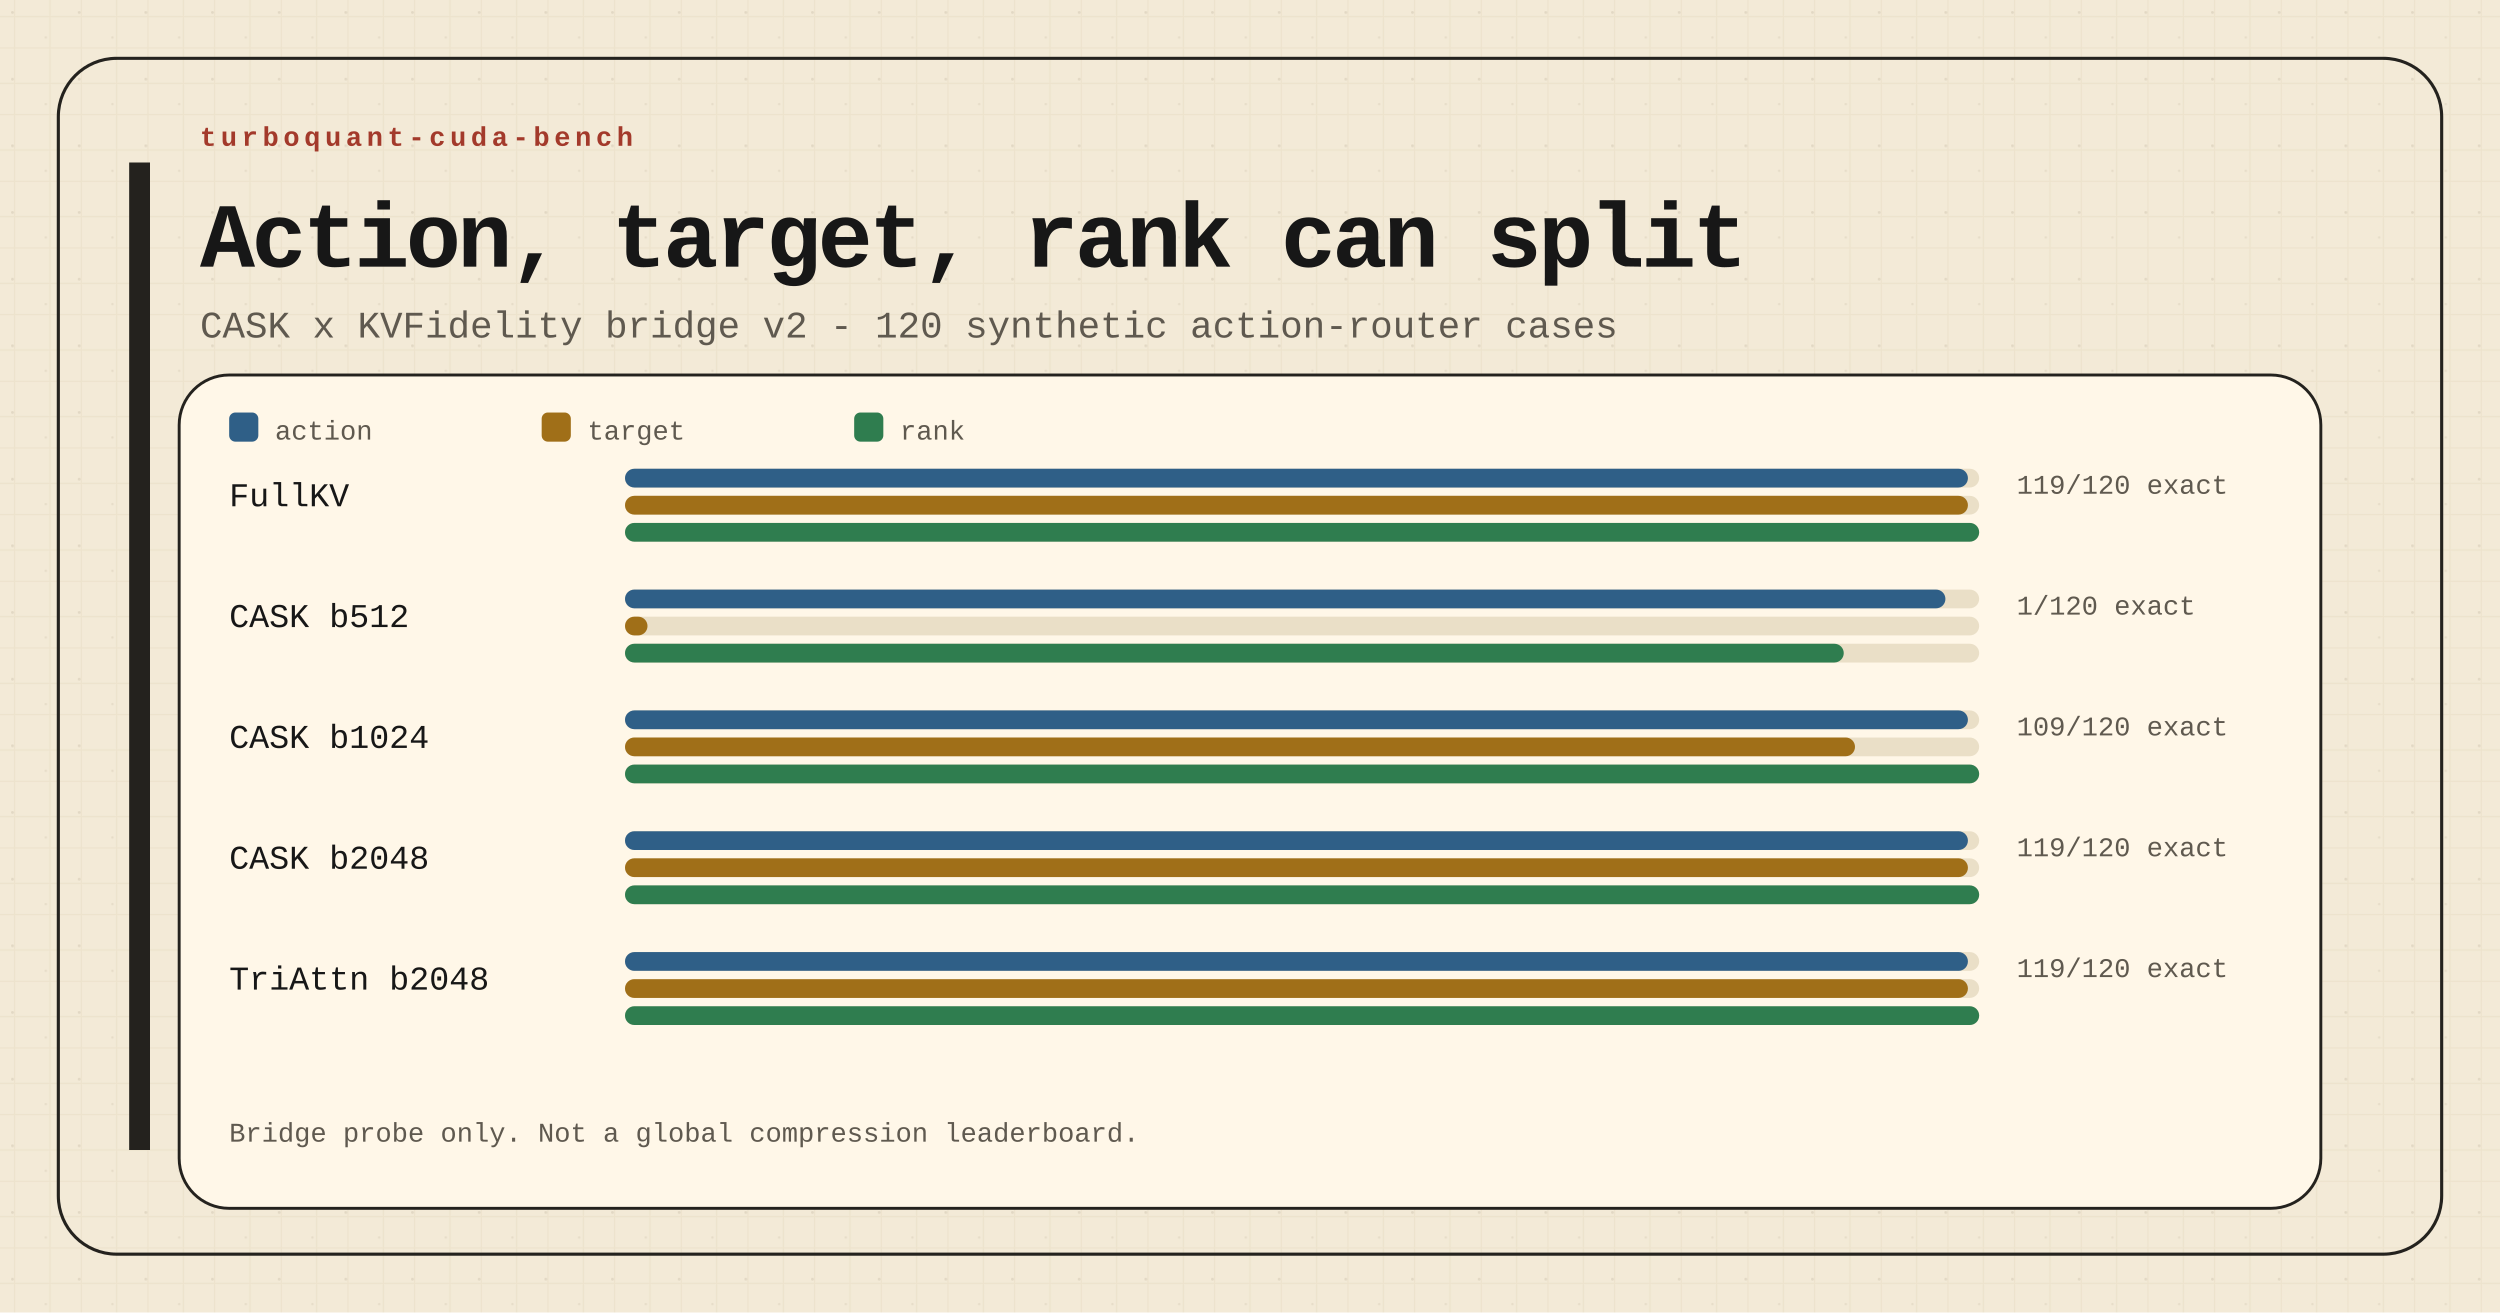
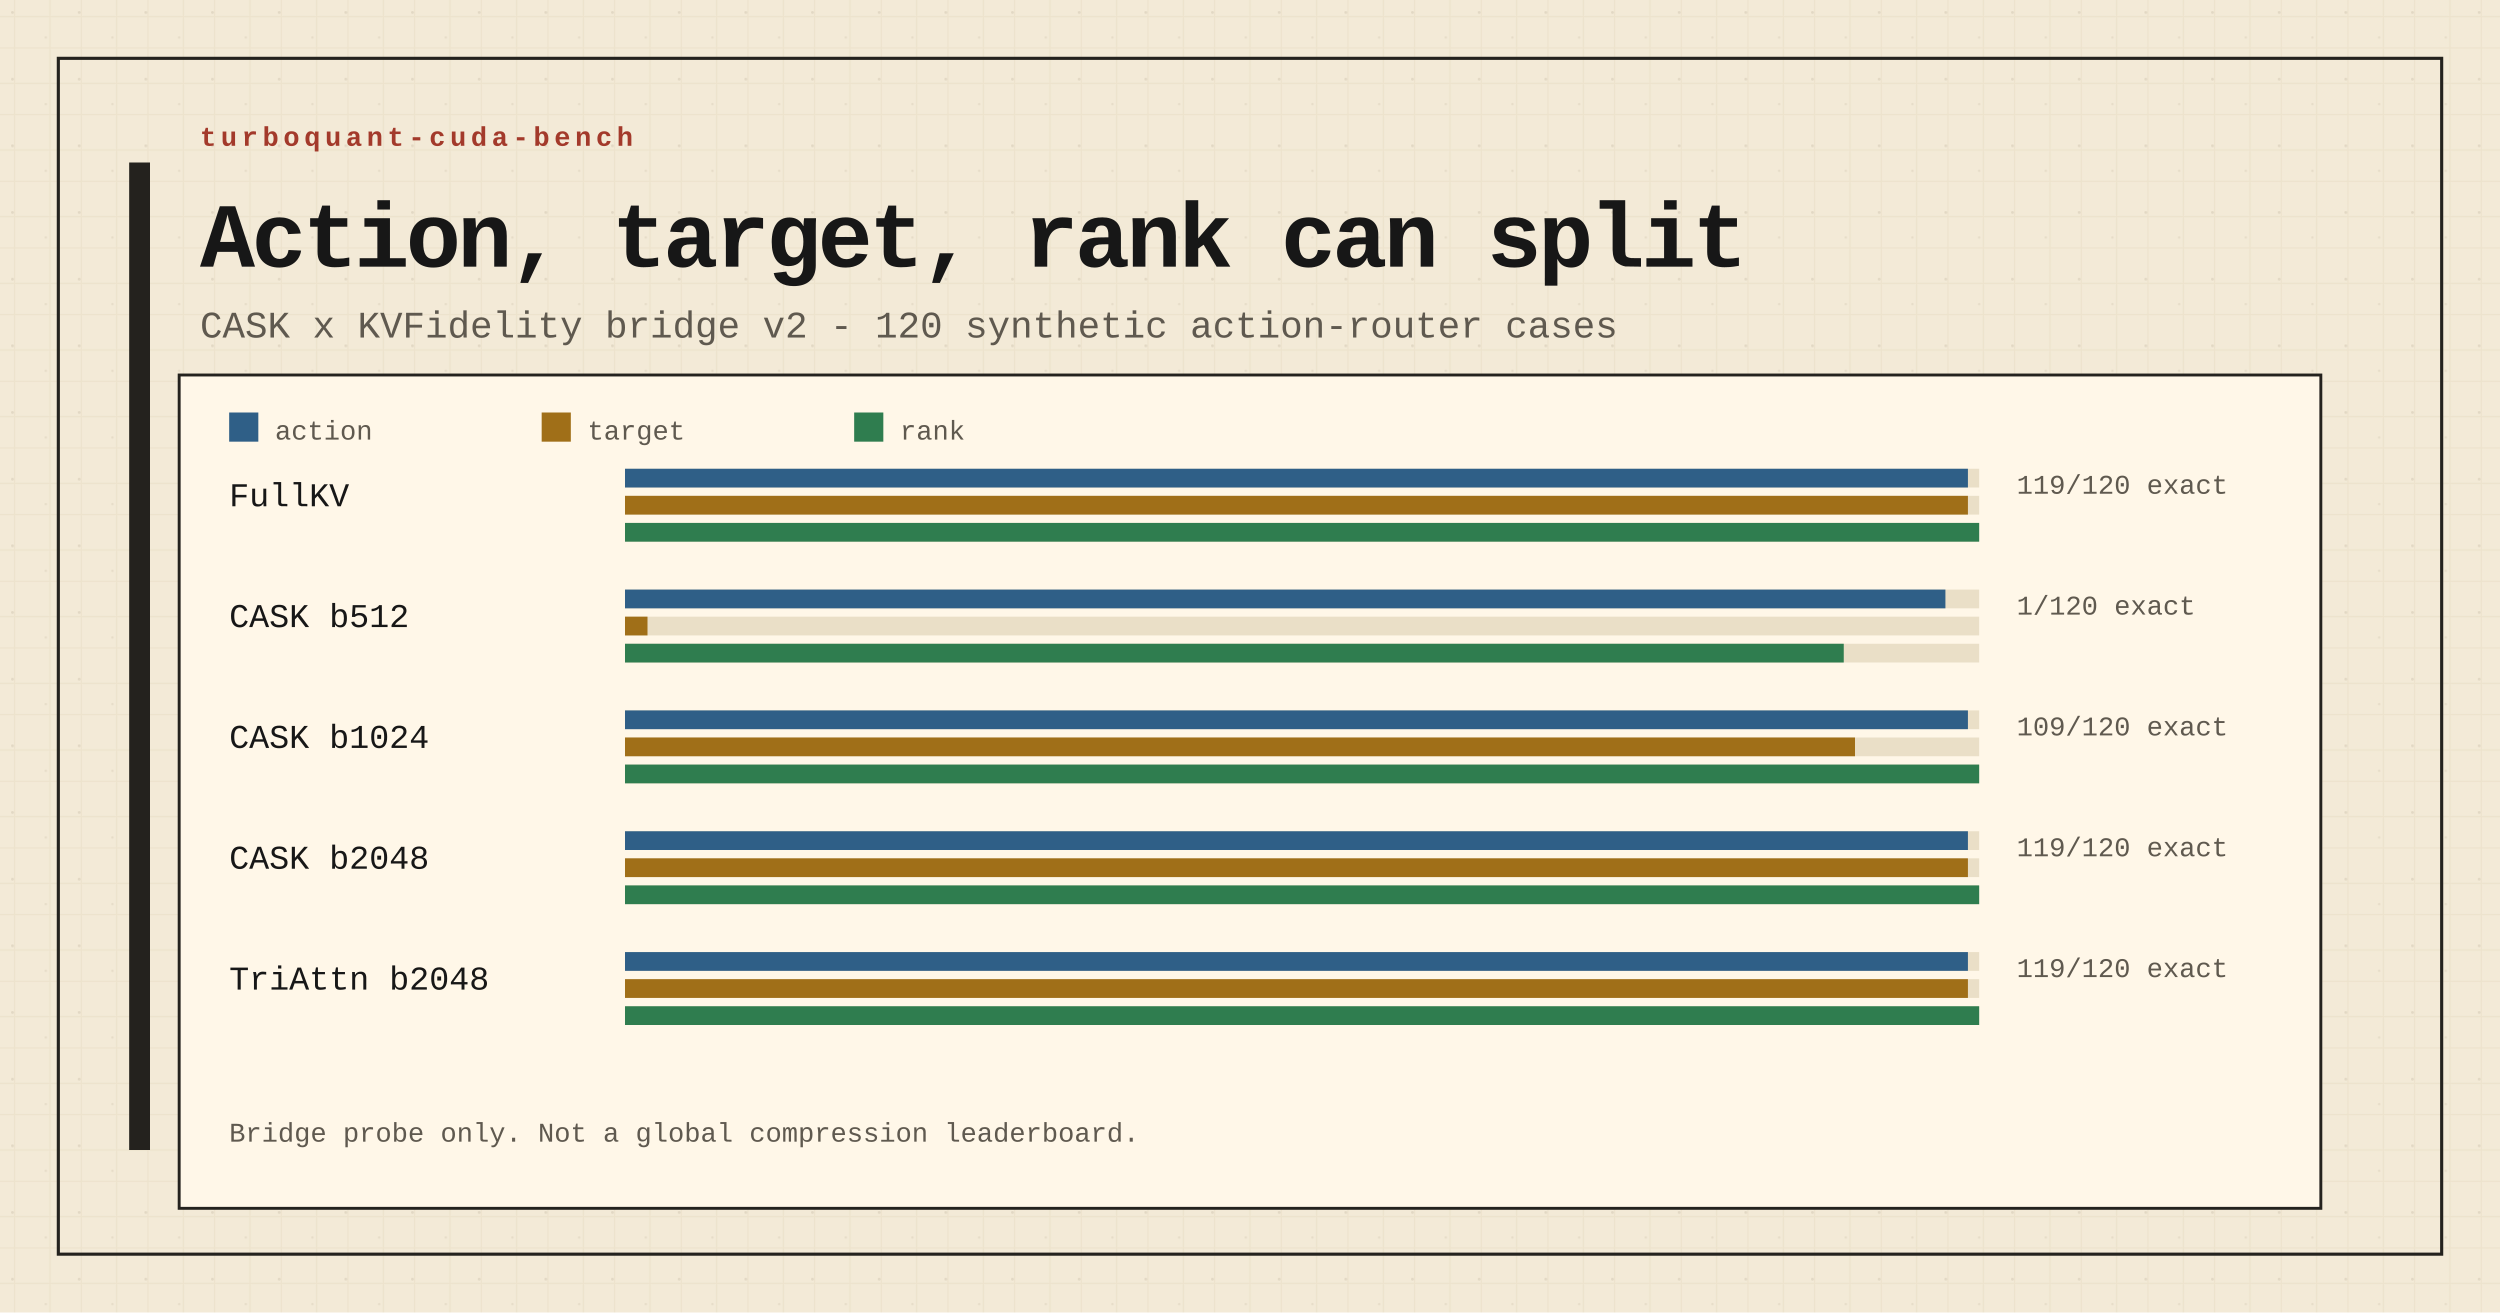
<svg xmlns="http://www.w3.org/2000/svg" width="1200" height="630" viewBox="0 0 1200 630" role="img" aria-label="Action, target, rank can split">
  <defs>
    <pattern id="papergrain" width="32" height="32" patternUnits="userSpaceOnUse">
      <rect width="32" height="32" fill="#f3ead7" />
      <path d="M0 8h32M0 23h32M7 0v32M24 0v32" stroke="#d8c9aa" stroke-width="0.6" opacity="0.22" />
      <circle cx="6" cy="6" r="0.7" fill="#9b8d74" opacity="0.18" />
      <circle cx="22" cy="18" r="0.6" fill="#9b8d74" opacity="0.14" />
    </pattern>
    <style>
      .mono { font-family: ui-monospace, SFMono-Regular, Menlo, Consolas, 'Liberation Mono', monospace; }
      .tag { font-size: 13px; font-weight: 700; letter-spacing: 2.2px; fill: #a33a2b; text-transform: uppercase; }
      .title { font-size: 44px; font-weight: 800; letter-spacing: -1.7px; fill: #171717; }
      .sub { font-size: 18px; fill: #5f594f; }
      .small { font-size: 13px; fill: #5f594f; }
      .label { font-size: 16px; fill: #171717; }
      .num { font-size: 42px; font-weight: 800; fill: #171717; letter-spacing: -1px; }
      .micro { font-size: 11px; fill: #5f594f; letter-spacing: 1.1px; text-transform: uppercase; }
    </style>
  </defs>
  <rect width="1200" height="630" fill="url(#papergrain)" />
-   <rect x="28" y="28" width="1144" height="574" rx="28" fill="none" stroke="#24221e" stroke-width="1.5" />
+   <rect x="28" y="28" width="1144" height="574" fill="none" stroke="#24221e" stroke-width="1.5" />
  <rect x="62" y="78" width="10" height="474" fill="#24221e" />
  <text x="96" y="70" class="mono tag">turboquant-cuda-bench</text>
  <text x="96" y="128" class="mono title">Action, target, rank can split</text>
  <text x="96" y="162" class="mono sub">CASK x KVFidelity bridge v2 - 120 synthetic action-router cases</text>
-   <rect x="86" y="180" width="1028" height="400" rx="24" fill="#fff7e8" stroke="#24221e" stroke-width="1.4" />
-   <rect x="110" y="198" width="14" height="14" rx="3" fill="#2f5f87" />
+   <rect x="86" y="180" width="1028" height="400" fill="#fff7e8" stroke="#24221e" stroke-width="1.4" />
+   <rect x="110" y="198" width="14" height="14" fill="#2f5f87" />
  <text x="132" y="211" class="mono small">action</text>
-   <rect x="260" y="198" width="14" height="14" rx="3" fill="#a06f18" />
+   <rect x="260" y="198" width="14" height="14" fill="#a06f18" />
  <text x="282" y="211" class="mono small">target</text>
-   <rect x="410" y="198" width="14" height="14" rx="3" fill="#2f7d4f" />
+   <rect x="410" y="198" width="14" height="14" fill="#2f7d4f" />
  <text x="432" y="211" class="mono small">rank</text>
  <text x="110" y="243" class="mono label">FullKV</text>
-   <rect x="300" y="225" width="650" height="9" rx="4.5" fill="#eadfc7" />
-   <rect x="300" y="225" width="644.6" height="9" rx="4.5" fill="#2f5f87" />
-   <rect x="300" y="238" width="650" height="9" rx="4.5" fill="#eadfc7" />
-   <rect x="300" y="238" width="644.6" height="9" rx="4.5" fill="#a06f18" />
-   <rect x="300" y="251" width="650" height="9" rx="4.5" fill="#eadfc7" />
-   <rect x="300" y="251" width="650.0" height="9" rx="4.5" fill="#2f7d4f" />
+   <rect x="300" y="225" width="650" height="9" fill="#eadfc7" />
+   <rect x="300" y="225" width="644.6" height="9" fill="#2f5f87" />
+   <rect x="300" y="238" width="650" height="9" fill="#eadfc7" />
+   <rect x="300" y="238" width="644.6" height="9" fill="#a06f18" />
+   <rect x="300" y="251" width="650" height="9" fill="#eadfc7" />
+   <rect x="300" y="251" width="650.0" height="9" fill="#2f7d4f" />
  <text x="968" y="237" class="mono small">119/120 exact</text>
  <text x="110" y="301" class="mono label">CASK b512</text>
-   <rect x="300" y="283" width="650" height="9" rx="4.5" fill="#eadfc7" />
-   <rect x="300" y="283" width="633.8" height="9" rx="4.5" fill="#2f5f87" />
-   <rect x="300" y="296" width="650" height="9" rx="4.5" fill="#eadfc7" />
-   <rect x="300" y="296" width="10.8" height="9" rx="4.5" fill="#a06f18" />
-   <rect x="300" y="309" width="650" height="9" rx="4.5" fill="#eadfc7" />
-   <rect x="300" y="309" width="585.0" height="9" rx="4.5" fill="#2f7d4f" />
+   <rect x="300" y="283" width="650" height="9" fill="#eadfc7" />
+   <rect x="300" y="283" width="633.8" height="9" fill="#2f5f87" />
+   <rect x="300" y="296" width="650" height="9" fill="#eadfc7" />
+   <rect x="300" y="296" width="10.8" height="9" fill="#a06f18" />
+   <rect x="300" y="309" width="650" height="9" fill="#eadfc7" />
+   <rect x="300" y="309" width="585.0" height="9" fill="#2f7d4f" />
  <text x="968" y="295" class="mono small">1/120 exact</text>
  <text x="110" y="359" class="mono label">CASK b1024</text>
-   <rect x="300" y="341" width="650" height="9" rx="4.5" fill="#eadfc7" />
-   <rect x="300" y="341" width="644.6" height="9" rx="4.5" fill="#2f5f87" />
-   <rect x="300" y="354" width="650" height="9" rx="4.5" fill="#eadfc7" />
-   <rect x="300" y="354" width="590.4" height="9" rx="4.5" fill="#a06f18" />
-   <rect x="300" y="367" width="650" height="9" rx="4.5" fill="#eadfc7" />
-   <rect x="300" y="367" width="650.0" height="9" rx="4.5" fill="#2f7d4f" />
+   <rect x="300" y="341" width="650" height="9" fill="#eadfc7" />
+   <rect x="300" y="341" width="644.6" height="9" fill="#2f5f87" />
+   <rect x="300" y="354" width="650" height="9" fill="#eadfc7" />
+   <rect x="300" y="354" width="590.4" height="9" fill="#a06f18" />
+   <rect x="300" y="367" width="650" height="9" fill="#eadfc7" />
+   <rect x="300" y="367" width="650.0" height="9" fill="#2f7d4f" />
  <text x="968" y="353" class="mono small">109/120 exact</text>
  <text x="110" y="417" class="mono label">CASK b2048</text>
-   <rect x="300" y="399" width="650" height="9" rx="4.5" fill="#eadfc7" />
-   <rect x="300" y="399" width="644.6" height="9" rx="4.5" fill="#2f5f87" />
-   <rect x="300" y="412" width="650" height="9" rx="4.5" fill="#eadfc7" />
-   <rect x="300" y="412" width="644.6" height="9" rx="4.5" fill="#a06f18" />
-   <rect x="300" y="425" width="650" height="9" rx="4.5" fill="#eadfc7" />
-   <rect x="300" y="425" width="650.0" height="9" rx="4.5" fill="#2f7d4f" />
+   <rect x="300" y="399" width="650" height="9" fill="#eadfc7" />
+   <rect x="300" y="399" width="644.6" height="9" fill="#2f5f87" />
+   <rect x="300" y="412" width="650" height="9" fill="#eadfc7" />
+   <rect x="300" y="412" width="644.6" height="9" fill="#a06f18" />
+   <rect x="300" y="425" width="650" height="9" fill="#eadfc7" />
+   <rect x="300" y="425" width="650.0" height="9" fill="#2f7d4f" />
  <text x="968" y="411" class="mono small">119/120 exact</text>
  <text x="110" y="475" class="mono label">TriAttn b2048</text>
-   <rect x="300" y="457" width="650" height="9" rx="4.5" fill="#eadfc7" />
-   <rect x="300" y="457" width="644.6" height="9" rx="4.5" fill="#2f5f87" />
-   <rect x="300" y="470" width="650" height="9" rx="4.5" fill="#eadfc7" />
-   <rect x="300" y="470" width="644.6" height="9" rx="4.5" fill="#a06f18" />
-   <rect x="300" y="483" width="650" height="9" rx="4.5" fill="#eadfc7" />
-   <rect x="300" y="483" width="650.0" height="9" rx="4.5" fill="#2f7d4f" />
+   <rect x="300" y="457" width="650" height="9" fill="#eadfc7" />
+   <rect x="300" y="457" width="644.6" height="9" fill="#2f5f87" />
+   <rect x="300" y="470" width="650" height="9" fill="#eadfc7" />
+   <rect x="300" y="470" width="644.6" height="9" fill="#a06f18" />
+   <rect x="300" y="483" width="650" height="9" fill="#eadfc7" />
+   <rect x="300" y="483" width="650.0" height="9" fill="#2f7d4f" />
  <text x="968" y="469" class="mono small">119/120 exact</text>
  <text x="110" y="548" class="mono small">Bridge probe only. Not a global compression leaderboard.</text>
</svg>
